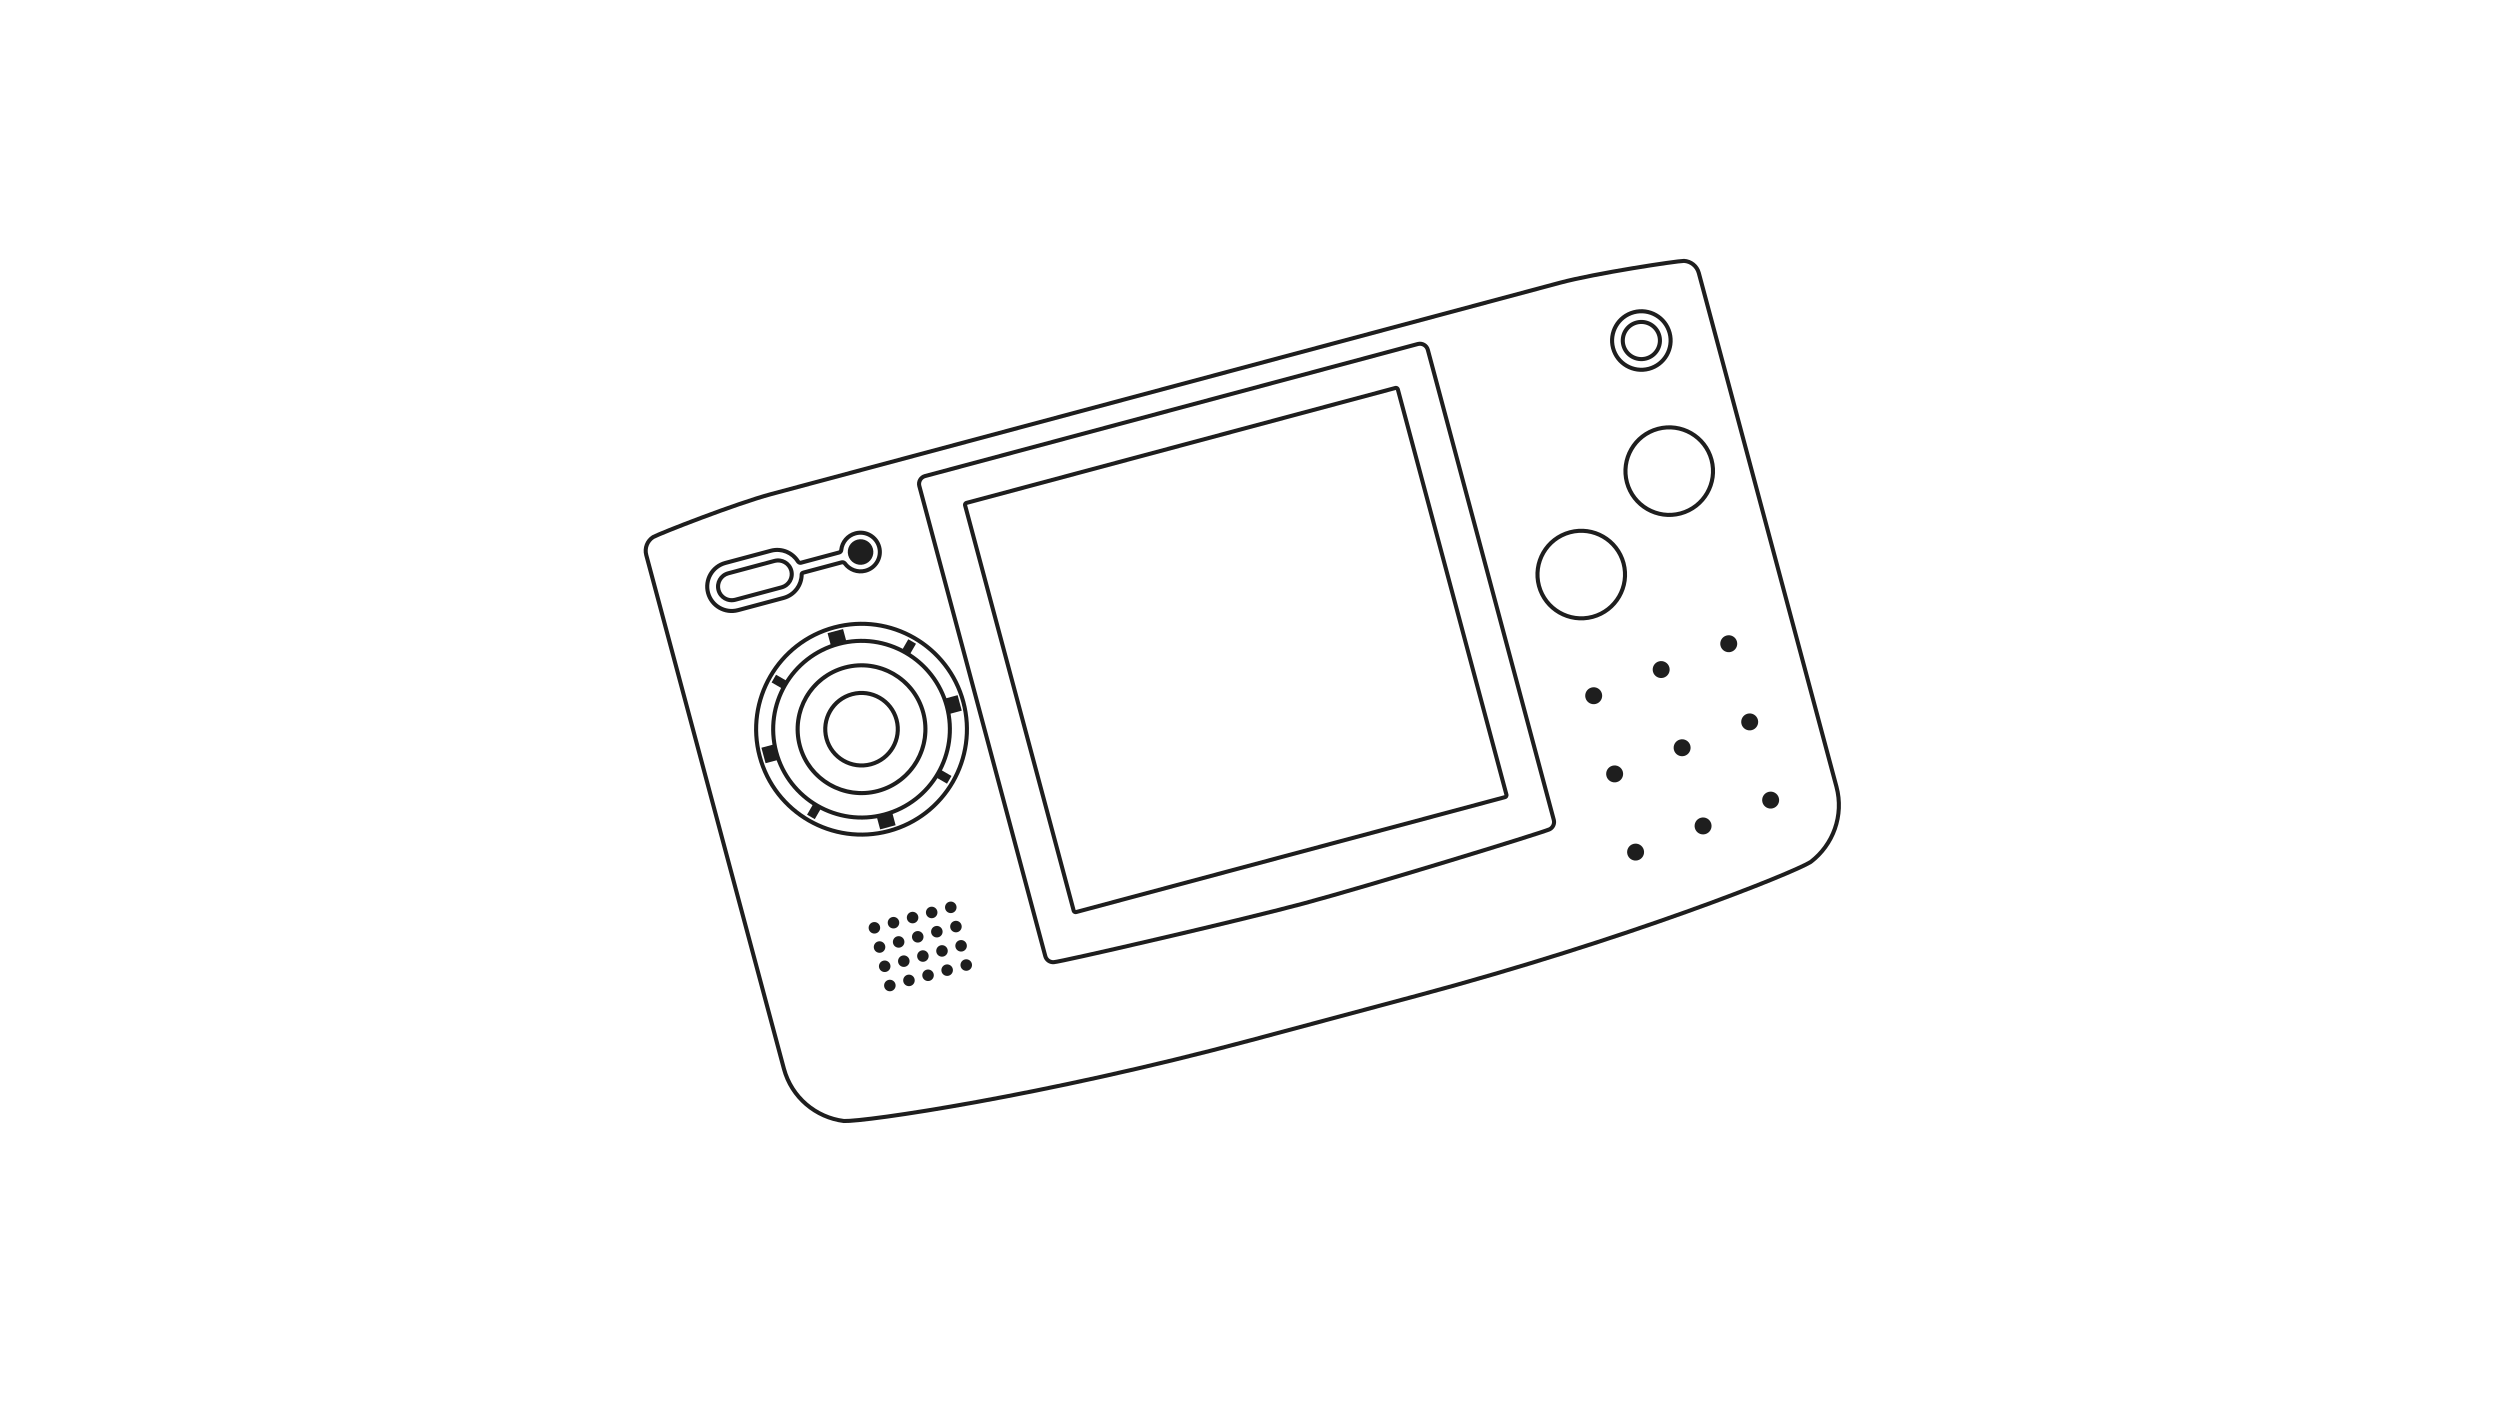
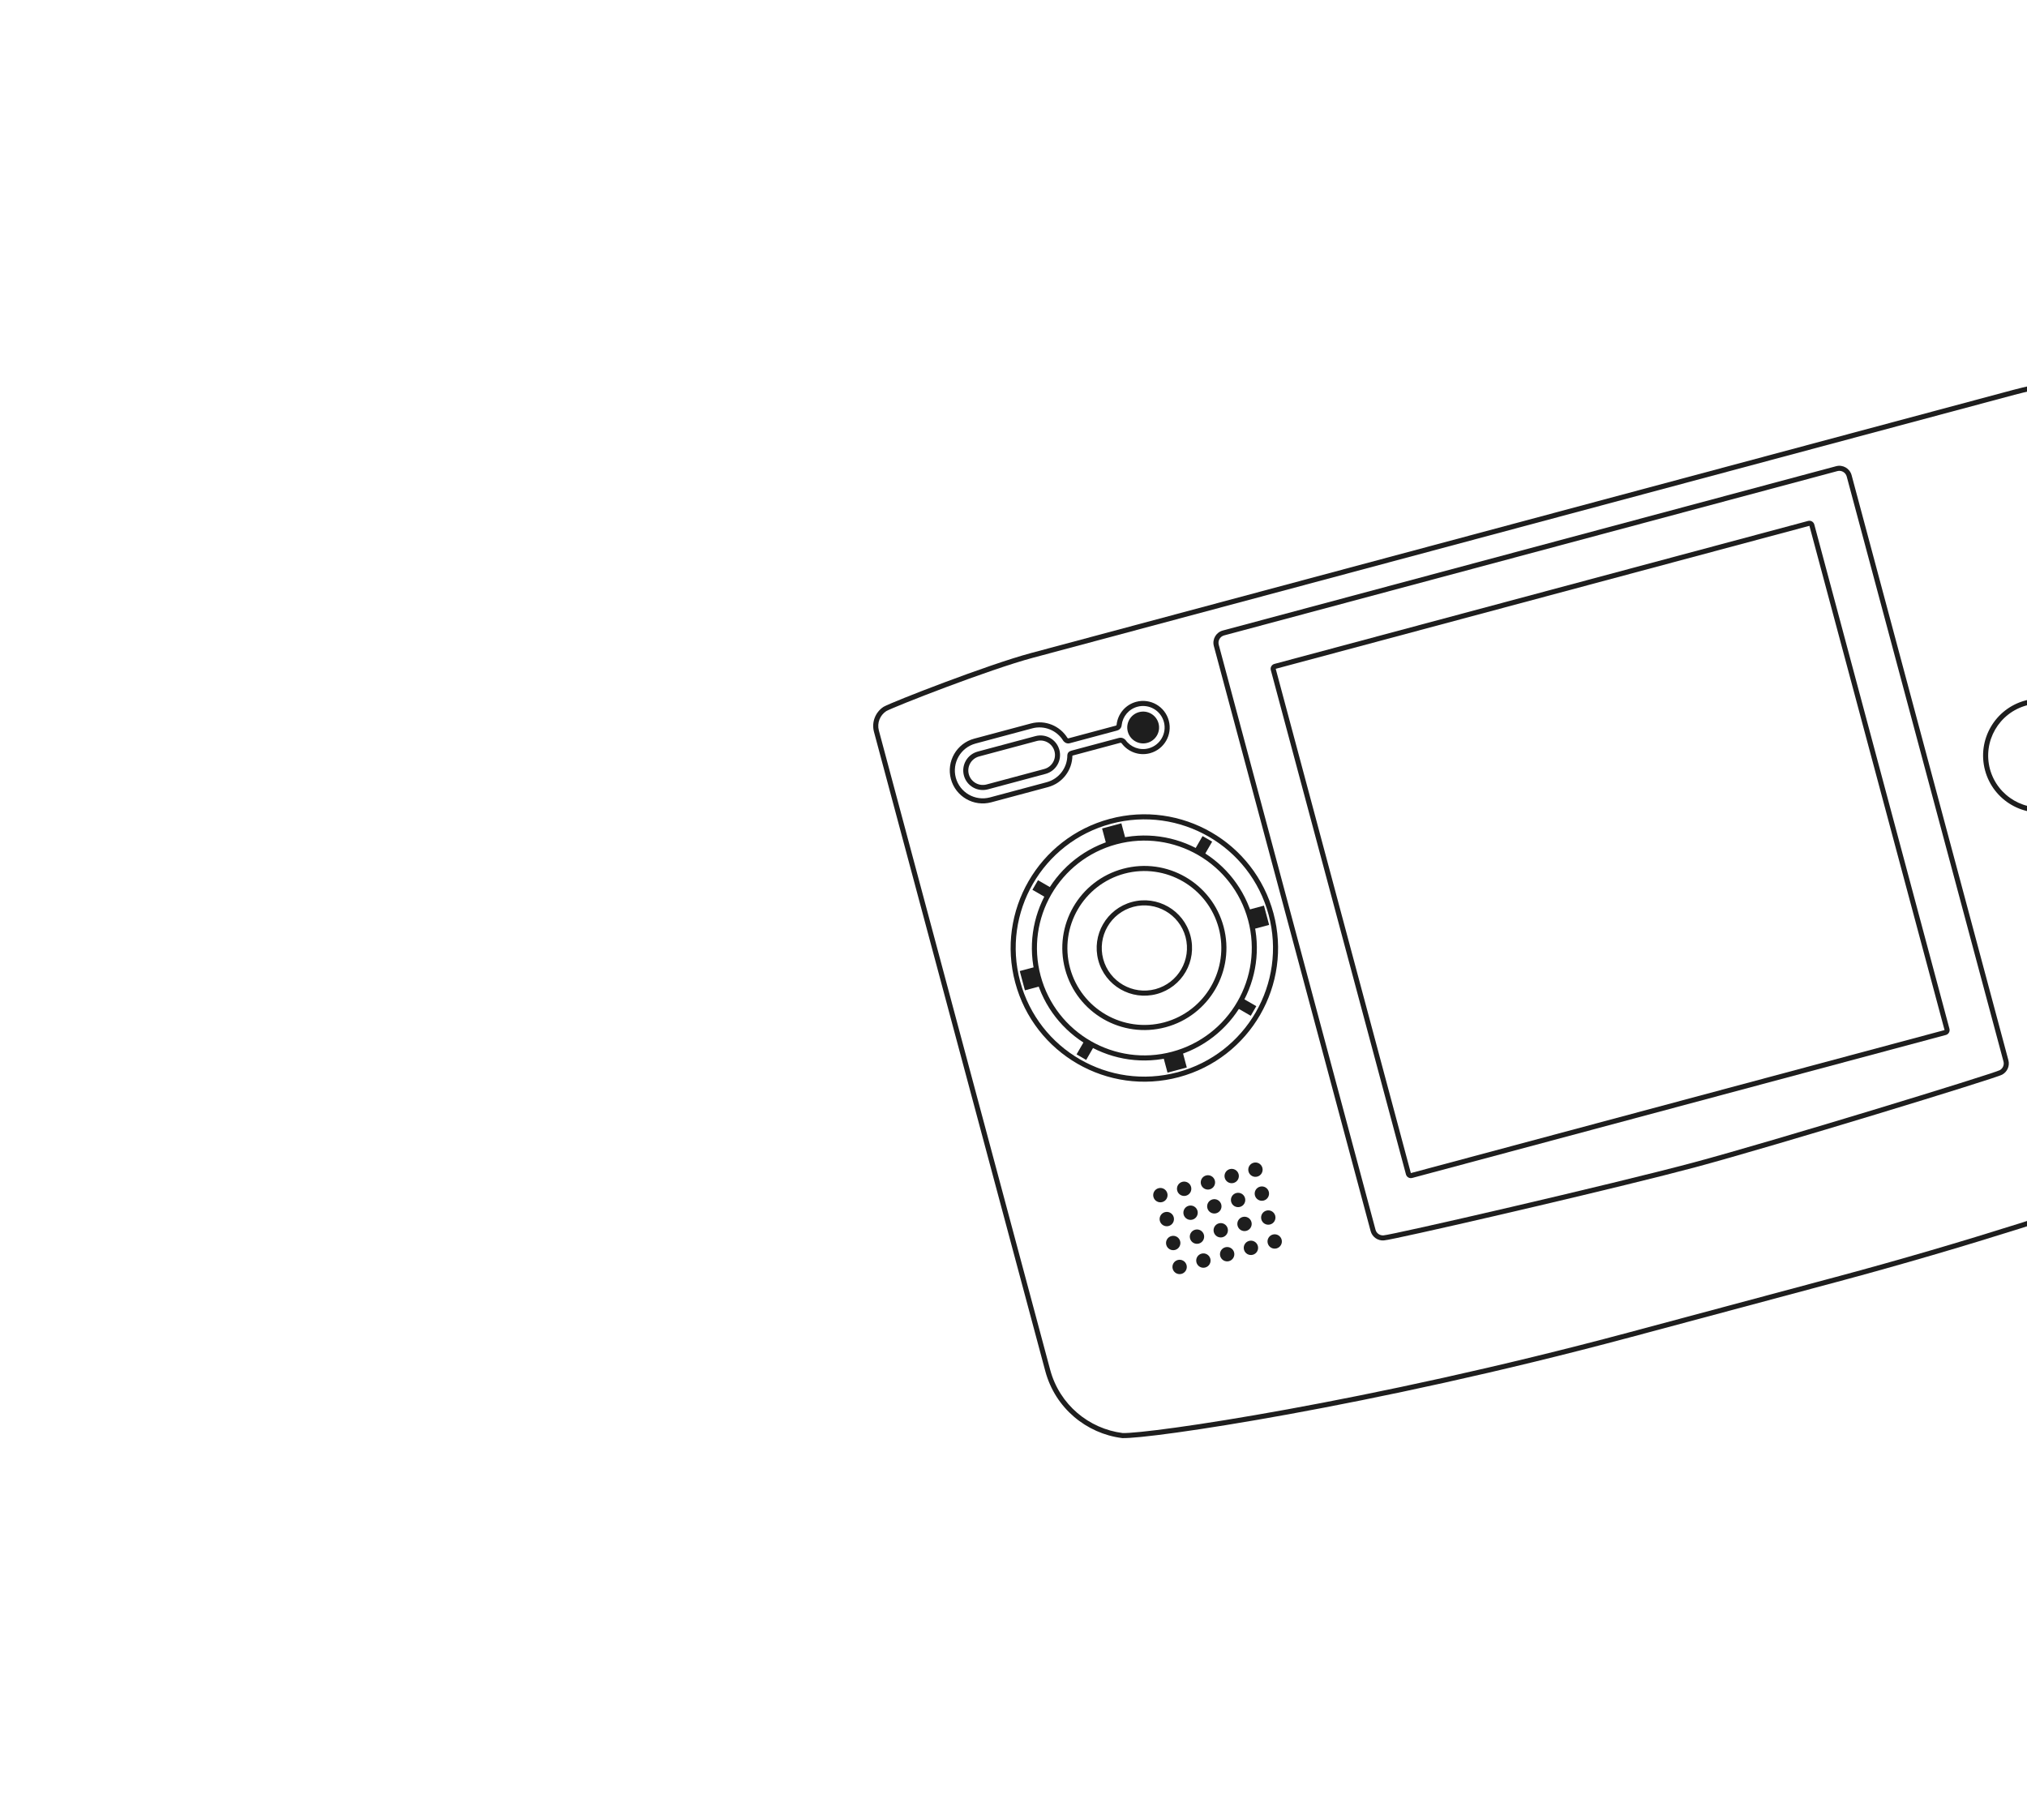
- <svg xmlns="http://www.w3.org/2000/svg" version="1.2" baseProfile="tiny" id="Layer_3" x="0px" y="0px" viewBox="0 0 1280 720" preserveAspectRatio="none">
-   <path d="M 595.729 527.869 C 540.304 527.869 489.885 525.179 452.015 522.083 L 452.015 522.083 C 414.101 518.977 388.922 515.518 383.457 513.841 L 383.457 513.841 L 383.411 513.828 L 383.374 513.81 C 369.663 508.222 360 494.758 360 479.036 L 360 479.036 L 360 206.727 C 360.002 202.56 362.715 199.025 366.474 197.803 L 366.474 197.803 L 366.509 197.79 L 366.541 197.784 C 368.68 197.249 379.941 195.872 393.217 194.577 L 393.217 194.577 C 406.458 193.294 421.526 192.131 430.901 192.129 L 430.901 192.129 L 849.097 192.129 C 858.472 192.131 873.54 193.294 886.783 194.577 L 886.783 194.577 C 900.057 195.87 911.319 197.249 913.524 197.803 L 913.524 197.803 C 917.285 199.025 919.998 202.561 920 206.727 L 920 206.727 L 920 479.039 C 919.998 494.76 910.338 508.222 896.625 513.813 L 896.625 513.813 L 896.574 513.835 L 896.541 513.844 C 891.076 515.521 865.896 518.981 827.983 522.086 L 827.983 522.086 C 790.114 525.182 739.696 527.872 684.271 527.872 L 684.271 527.872 L 684.271 526.83 L 684.271 525.786 C 739.628 525.786 789.996 523.099 827.814 520.007 L 827.814 520.007 C 865.481 516.94 890.849 513.419 895.879 511.865 L 895.879 511.865 C 908.806 506.575 917.915 493.872 917.913 479.039 L 917.913 479.039 L 917.913 206.727 C 917.915 203.486 915.801 200.738 912.943 199.806 L 912.943 199.806 C 911.238 199.359 899.747 197.926 886.579 196.652 L 886.579 196.652 C 873.378 195.372 858.318 194.215 849.097 194.215 L 849.097 194.215 L 430.901 194.215 C 421.681 194.215 406.62 195.37 393.419 196.652 L 393.419 196.652 C 380.321 197.919 368.881 199.344 367.082 199.799 L 367.082 199.799 C 364.179 200.762 362.083 203.5 362.085 206.727 L 362.085 206.727 L 362.085 479.039 C 362.083 493.872 371.193 506.573 384.119 511.864 L 384.119 511.864 C 389.151 513.416 414.522 516.935 452.184 520.005 L 452.184 520.005 C 490.002 523.097 540.371 525.784 595.729 525.784 L 595.729 525.784 L 684.27 525.784 L 684.27 526.828 L 684.27 527.87 L 595.729 527.87 L 595.729 527.869 Z" style="fill: rgb(30, 30, 30);" transform="matrix(0.965926, -0.258819, 0.258819, 0.965926, -71.36753, 177.911)" />
-   <path d="M 507.437 464.388 C 504.442 464.215 502.702 464.101 502.061 463.97 L 502.061 463.97 C 499.649 463.512 497.829 461.393 497.826 458.848 L 497.826 458.848 L 497.826 209.652 C 497.826 206.77 500.158 204.438 503.04 204.438 L 503.04 204.438 L 764.23 204.438 C 767.109 204.438 769.441 206.77 769.441 209.652 L 769.441 209.652 L 769.443 458.848 C 769.439 461.281 767.779 463.323 765.522 463.903 L 765.522 463.903 L 765.521 463.9 L 765.522 463.903 L 765.521 463.9 C 765.094 464.012 764.722 464.02 763.897 464.098 L 763.897 464.098 C 763.058 464.164 761.904 464.241 760.457 464.32 L 760.457 464.32 C 757.569 464.484 753.529 464.677 748.632 464.887 L 748.632 464.887 C 738.842 465.312 725.635 465.802 711.426 466.273 L 711.426 466.273 C 683.009 467.21 650.604 468.059 633.546 468.06 L 633.546 468.06 C 603.092 468.059 528.13 465.549 507.437 464.388 L 507.437 464.388 Z M 499.911 209.652 L 499.913 458.848 C 499.909 460.375 501.009 461.648 502.484 461.929 L 502.484 461.929 C 502.699 461.989 504.644 462.151 507.552 462.307 L 507.552 462.307 C 510.494 462.473 514.553 462.666 519.429 462.875 L 519.429 462.875 C 529.184 463.293 542.224 463.776 556.237 464.236 L 556.237 464.236 C 584.263 465.156 616.199 465.976 633.548 465.976 L 633.548 465.976 C 650.285 465.976 681.948 465.155 710.026 464.233 L 710.026 464.233 C 738.055 463.317 762.713 462.278 764.928 461.898 L 764.928 461.898 L 764.929 461.903 L 764.96 461.893 L 765.006 461.88 C 766.354 461.533 767.359 460.307 767.357 458.848 L 767.357 458.848 L 767.357 209.652 C 767.352 207.925 765.954 206.526 764.23 206.523 L 764.23 206.523 L 503.04 206.523 C 501.314 206.526 499.917 207.926 499.911 209.652 L 499.911 209.652 Z" style="fill: rgb(30, 30, 30);" transform="matrix(0.965926, -0.258819, 0.258819, 0.965926, -65.43709, 175.4541)" />
-   <path d="M 519.062 442.286 C 517.911 442.286 516.975 441.353 516.975 440.204 L 516.975 440.204 L 516.975 225.412 C 516.975 224.261 517.908 223.328 519.062 223.328 L 519.062 223.328 L 746.363 223.328 C 747.514 223.328 748.446 224.259 748.446 225.412 L 748.446 225.412 L 748.446 440.204 C 748.446 441.355 747.514 442.286 746.363 442.286 L 746.363 442.286 L 519.062 442.286 L 519.062 442.286 Z M 519.062 440.204 L 746.363 440.204 L 746.363 225.412 L 519.062 225.412 L 519.062 440.204 L 519.062 440.204 Z" style="fill: rgb(30, 30, 30);" transform="matrix(0.965926, -0.258819, 0.258819, 0.965926, -64.57766, 175.0974)" />
-   <g transform="matrix(1.007143, -0.269863, 0.269863, 1.007143, 292.3051, 264.1207)">
+ <svg xmlns="http://www.w3.org/2000/svg">
+   <path d="M 298.845 260.215 C 272.361 260.215 248.267 258.93 230.171 257.451 L 230.171 257.451 C 212.054 255.966 200.022 254.314 197.411 253.512 L 197.411 253.512 L 197.389 253.506 L 197.371 253.497 C 190.82 250.827 186.202 244.393 186.202 236.881 L 186.202 236.881 L 186.202 106.758 C 186.203 104.767 187.499 103.078 189.296 102.494 L 189.296 102.494 L 189.312 102.488 L 189.328 102.485 C 190.35 102.229 195.731 101.571 202.075 100.953 L 202.075 100.953 C 208.402 100.34 215.602 99.784 220.082 99.783 L 220.082 99.783 L 419.917 99.783 C 424.397 99.784 431.597 100.34 437.925 100.953 L 437.925 100.953 C 444.268 101.57 449.65 102.229 450.703 102.494 L 450.703 102.494 C 452.5 103.078 453.797 104.768 453.798 106.758 L 453.798 106.758 L 453.798 236.882 C 453.797 244.394 449.181 250.827 442.628 253.499 L 442.628 253.499 L 442.604 253.509 L 442.588 253.514 C 439.977 254.315 427.944 255.968 409.828 257.452 L 409.828 257.452 C 391.732 258.931 367.639 260.217 341.155 260.217 L 341.155 260.217 L 341.155 259.719 L 341.155 259.22 C 367.608 259.22 391.676 257.936 409.747 256.459 L 409.747 256.459 C 427.746 254.993 439.868 253.311 442.272 252.568 L 442.272 252.568 C 448.449 250.04 452.801 243.97 452.801 236.882 L 452.801 236.882 L 452.801 106.758 C 452.801 105.21 451.791 103.897 450.426 103.451 L 450.426 103.451 C 449.611 103.238 444.12 102.553 437.828 101.944 L 437.828 101.944 C 431.52 101.333 424.323 100.78 419.917 100.78 L 419.917 100.78 L 220.082 100.78 C 215.676 100.78 208.479 101.332 202.171 101.944 L 202.171 101.944 C 195.912 102.55 190.446 103.231 189.586 103.448 L 189.586 103.448 C 188.199 103.908 187.197 105.216 187.198 106.758 L 187.198 106.758 L 187.198 236.882 C 187.197 243.97 191.551 250.039 197.727 252.567 L 197.727 252.567 C 200.132 253.309 212.255 254.991 230.252 256.458 L 230.252 256.458 C 248.323 257.935 272.392 259.219 298.845 259.219 L 298.845 259.219 L 341.155 259.219 L 341.155 259.718 L 341.155 260.216 L 298.845 260.216 L 298.845 260.215 Z" style="fill: rgb(30, 30, 30);" transform="matrix(0.965926, -0.258819, 0.258819, 0.965926, -35.68368, 88.95542)" />
+   <path d="M 256.655 229.881 C 255.223 229.799 254.392 229.744 254.086 229.681 L 254.086 229.681 C 252.933 229.463 252.063 228.45 252.062 227.234 L 252.062 227.234 L 252.062 108.156 C 252.062 106.779 253.176 105.665 254.553 105.665 L 254.553 105.665 L 379.364 105.665 C 380.739 105.665 381.854 106.779 381.854 108.156 L 381.854 108.156 L 381.855 227.234 C 381.853 228.396 381.059 229.372 379.981 229.649 L 379.981 229.649 L 379.98 229.648 L 379.981 229.649 L 379.98 229.648 C 379.776 229.701 379.599 229.705 379.204 229.743 L 379.204 229.743 C 378.804 229.774 378.252 229.811 377.561 229.849 L 377.561 229.849 C 376.181 229.927 374.249 230.019 371.91 230.12 L 371.91 230.12 C 367.231 230.323 360.921 230.557 354.13 230.782 L 354.13 230.782 C 340.552 231.23 325.068 231.635 316.915 231.636 L 316.915 231.636 C 302.363 231.635 266.543 230.436 256.655 229.881 L 256.655 229.881 Z M 253.058 108.156 L 253.059 227.234 C 253.057 227.964 253.583 228.572 254.288 228.706 L 254.288 228.706 C 254.391 228.735 255.32 228.812 256.711 228.887 L 256.711 228.887 C 258.116 228.966 260.056 229.058 262.385 229.158 L 262.385 229.158 C 267.047 229.358 273.277 229.589 279.974 229.809 L 279.974 229.809 C 293.367 230.248 308.626 230.64 316.917 230.64 L 316.917 230.64 C 324.914 230.64 340.044 230.248 353.461 229.807 L 353.461 229.807 C 366.855 229.369 378.639 228.873 379.697 228.691 L 379.697 228.691 L 379.698 228.694 L 379.712 228.689 L 379.734 228.683 C 380.378 228.517 380.859 227.931 380.858 227.234 L 380.858 227.234 L 380.858 108.156 C 380.855 107.331 380.187 106.662 379.364 106.661 L 379.364 106.661 L 254.553 106.661 C 253.729 106.662 253.061 107.331 253.058 108.156 L 253.058 108.156 Z" style="fill: rgb(30, 30, 30);" transform="matrix(0.965926, -0.258819, 0.258819, 0.965926, -32.84985, 87.78149)" />
+   <path d="M 262.211 219.32 C 261.661 219.32 261.213 218.874 261.213 218.325 L 261.213 218.325 L 261.213 115.687 C 261.213 115.137 261.659 114.691 262.211 114.691 L 262.211 114.691 L 370.826 114.691 C 371.376 114.691 371.821 115.136 371.821 115.687 L 371.821 115.687 L 371.821 218.325 C 371.821 218.875 371.376 219.32 370.826 219.32 L 370.826 219.32 L 262.211 219.32 L 262.211 219.32 Z M 262.211 218.325 L 370.826 218.325 L 370.826 115.687 L 262.211 115.687 L 262.211 218.325 L 262.211 218.325 Z" style="fill: rgb(30, 30, 30);" transform="matrix(0.965926, -0.258819, 0.258819, 0.965926, -32.43914, 87.61118)" />
+   <g transform="matrix(0.481261, -0.128953, 0.128953, 0.481261, 153.8546, 134.1838)">
    <path d="M67.262,66.962c-7.181,0-13.001-5.82-13.001-12.999l0,0c0-7.181,5.82-13,13.001-13l0,0h23.165   c5.87,0.002,10.83,3.887,12.446,9.23l0,0c0.001,0.003,0.003,0.006,0.005,0.01l0,0c0.024,0.041,0.063,0.101,0.107,0.148l0,0   c0.1,0.109,0.138,0.114,0.15,0.112l0,0h19.376c0.396-0.021,0.357-0.14,0.438-0.236l0,0l0.001,0.001l0.013-0.054l0.024-0.061   c1.536-3.896,5.333-6.649,9.772-6.652l0,0c5.799,0.002,10.499,4.702,10.499,10.501l0,0c0,5.797-4.699,10.499-10.499,10.499l0,0   c-4.459-0.002-8.269-2.778-9.792-6.702l0,0c-0.026-0.038-0.072-0.092-0.125-0.142l0,0c-0.118-0.106-0.215-0.156-0.333-0.156l0,0   h-19.373c-0.083,0-0.143,0.003-0.187,0.008l0,0c-1.531,5.479-6.558,9.49-12.522,9.493l0,0H67.262L67.262,66.962z M56.262,53.963   c0.01,6.075,4.925,10.988,11,10.998l0,0h23.165c5.095,0.002,9.381-3.464,10.631-8.161l0,0l0.021-0.071l0.028-0.067   c0.077-0.181,0.251-0.572,0.657-0.848l0,0c0.402-0.272,0.863-0.351,1.372-0.351l0,0h19.376c1.599,0.065,2.173,1.301,2.234,1.37l0,0   l-0.876,0.479l0.876-0.479l0.034,0.063l0.024,0.063c1.211,3.214,4.316,5.505,7.957,5.503l0,0c4.695-0.008,8.492-3.805,8.5-8.498   l0,0c-0.008-4.695-3.805-8.492-8.5-8.5l0,0c-3.581-0.002-6.646,2.216-7.897,5.352l0,0c-0.049,0.158-0.166,0.464-0.443,0.801l0,0   c-0.343,0.428-1.037,0.86-1.908,0.846l0,0h-19.376c-0.8-0.002-1.36-0.448-1.654-0.79l0,0c-0.307-0.353-0.435-0.659-0.463-0.718l0,0   l-0.022-0.053l-0.016-0.057c-1.345-4.554-5.56-7.883-10.554-7.881l0,0H67.262C61.187,42.974,56.272,47.889,56.262,53.963   L56.262,53.963z" style="fill: rgb(30, 30, 30);" />
  </g>
-   <path d="M 374.221 305.178 L 374.221 304.138 L 374.221 303.093 L 398.79 303.093 C 402.083 303.089 404.746 300.425 404.753 297.13 L 404.753 297.13 C 404.747 293.839 402.083 291.175 398.79 291.169 L 398.79 291.169 L 374.221 291.169 C 370.929 291.175 368.266 293.839 368.258 297.13 L 368.258 297.13 C 368.265 300.425 370.929 303.089 374.221 303.093 L 374.221 303.093 L 374.221 304.138 L 374.221 305.178 C 369.777 305.178 366.174 301.576 366.174 297.13 L 366.174 297.13 C 366.174 292.687 369.778 289.083 374.221 289.083 L 374.221 289.083 L 398.79 289.083 C 403.235 289.083 406.837 292.687 406.837 297.13 L 406.837 297.13 C 406.837 301.578 403.234 305.178 398.79 305.178 L 398.79 305.178 L 374.221 305.178 L 374.221 305.178 Z" style="fill: rgb(30, 30, 30);" transform="matrix(0.965926, -0.258819, 0.258819, 0.965926, -63.73323, 110.1596)" />
-   <circle cx="138.459" cy="56.266" r="6.549" style="fill: rgb(30, 30, 30);" transform="matrix(0.965928, -0.25882, 0.258819, 0.965926, 292.3048, 264.1208)" />
-   <path d="M 386.101 373.355 C 386.101 342.978 410.726 318.355 441.102 318.353 L 441.102 318.353 C 471.477 318.356 496.102 342.978 496.103 373.355 L 496.103 373.355 C 496.101 403.731 471.476 428.355 441.102 428.356 L 441.102 428.356 C 410.726 428.355 386.101 403.731 386.101 373.355 L 386.101 373.355 Z M 403.686 335.939 C 394.107 345.519 388.186 358.739 388.186 373.356 L 388.186 373.356 C 388.186 387.972 394.107 401.196 403.686 410.773 L 403.686 410.773 C 413.265 420.351 426.486 426.27 441.102 426.27 L 441.102 426.27 C 455.716 426.27 468.94 420.347 478.518 410.773 L 478.518 410.773 C 488.095 401.192 494.015 387.972 494.018 373.356 L 494.018 373.356 C 494.015 358.739 488.095 345.517 478.518 335.939 L 478.518 335.939 C 468.938 326.361 455.716 320.441 441.102 320.441 L 441.102 320.441 C 426.486 320.439 413.265 326.361 403.686 335.939 L 403.686 335.939 Z" style="fill: rgb(30, 30, 30);" transform="matrix(0.965926, -0.258819, 0.258819, 0.965926, -81.60108, 126.8874)" />
-   <polyline points="424.412 329.521 424.412 323.004 432.623 323.004 432.623 329.521" style="fill: rgb(30, 30, 30);" transform="matrix(0.965926, -0.258819, 0.258819, 0.965926, -69.84163, 122.0257)" />
-   <polyline points="397.309 390.067 390.792 390.067 390.792 381.856 397.309 381.856" style="fill: rgb(30, 30, 30);" transform="matrix(0.965926, -0.258819, 0.258819, 0.965926, -86.46726, 115.1391)" />
-   <polyline points="457.855 417.173 457.855 423.69 449.644 423.69 449.644 417.173" style="fill: rgb(30, 30, 30);" transform="matrix(0.965926, -0.258819, 0.258819, 0.965926, -93.35456, 131.7649)" />
-   <polyline points="484.96 356.624 491.477 356.624 491.477 364.835 484.96 364.835" style="fill: rgb(30, 30, 30);" transform="matrix(0.965926, -0.258819, 0.258819, 0.965926, -76.72808, 138.652)" />
-   <polyline points="399.708 352.985 395.099 348.378 398.325 345.15 402.933 349.759" style="fill: rgb(30, 30, 30);" transform="matrix(0.965926, -0.258819, 0.258819, 0.965926, -76.7492, 115.1672)" />
-   <polyline points="420.732 414.75 416.124 419.359 412.898 416.133 417.506 411.523" style="fill: rgb(30, 30, 30);" transform="matrix(0.965926, -0.258819, 0.258819, 0.965926, -93.32144, 122.0355)" />
-   <polyline points="482.497 393.725 487.106 398.333 483.88 401.558 479.272 396.951" style="fill: rgb(30, 30, 30);" transform="matrix(0.965926, -0.258819, 0.258819, 0.965926, -86.4529, 138.6078)" />
-   <polyline points="461.473 331.96 466.081 327.352 469.307 330.578 464.699 335.184" style="fill: rgb(30, 30, 30);" transform="matrix(0.965926, -0.258819, 0.258819, 0.965926, -69.88062, 131.7393)" />
-   <path d="M 394.832 373.355 C 394.835 347.8 415.548 327.088 441.102 327.085 L 441.102 327.085 C 466.654 327.088 487.37 347.8 487.371 373.355 L 487.371 373.355 C 487.368 398.907 466.654 419.623 441.102 419.624 L 441.102 419.624 C 415.548 419.623 394.836 398.908 394.832 373.355 L 394.832 373.355 Z M 409.859 342.114 C 401.864 350.114 396.919 361.153 396.919 373.356 L 396.919 373.356 C 396.919 385.562 401.863 396.601 409.859 404.598 L 409.859 404.598 C 417.86 412.595 428.899 417.537 441.103 417.537 L 441.103 417.537 C 453.308 417.537 464.346 412.595 472.344 404.598 L 472.344 404.598 C 480.342 396.599 485.284 385.561 485.286 373.356 L 485.286 373.356 C 485.284 361.153 480.342 350.114 472.344 342.114 L 472.344 342.114 C 464.345 334.119 453.306 329.172 441.103 329.172 L 441.103 329.172 C 428.899 329.171 417.859 334.116 409.859 342.114 L 409.859 342.114 Z" style="fill: rgb(30, 30, 30);" transform="matrix(0.965926, -0.258819, 0.258819, 0.965926, -81.60115, 126.8874)" />
-   <path d="M 407.347 373.352 C 407.347 354.709 422.458 339.597 441.103 339.597 L 441.103 339.597 C 459.746 339.597 474.86 354.709 474.86 373.352 L 474.86 373.352 C 474.86 391.997 459.746 407.11 441.103 407.11 L 441.103 407.11 C 422.458 407.11 407.347 391.998 407.347 373.352 L 407.347 373.352 Z M 409.431 373.352 C 409.463 390.844 423.61 404.993 441.102 405.024 L 441.102 405.024 C 458.594 404.995 472.741 390.844 472.773 373.352 L 472.773 373.352 C 472.741 355.863 458.594 341.714 441.102 341.682 L 441.102 341.682 C 423.611 341.714 409.463 355.863 409.431 373.352 L 409.431 373.352 Z" style="fill: rgb(30, 30, 30);" transform="matrix(0.965926, -0.258819, 0.258819, 0.965926, -81.60082, 126.8878)" />
-   <path d="M 421.486 373.355 C 421.486 362.522 430.268 353.741 441.101 353.741 L 441.101 353.741 C 451.934 353.741 460.717 362.522 460.717 373.355 L 460.717 373.355 C 460.717 384.189 451.935 392.968 441.101 392.97 L 441.101 392.97 C 430.269 392.968 421.486 384.191 421.486 373.355 L 421.486 373.355 Z M 423.573 373.355 C 423.589 383.035 431.422 390.866 441.102 390.885 L 441.102 390.885 C 450.784 390.866 458.615 383.035 458.633 373.355 L 458.633 373.355 C 458.615 363.673 450.784 355.843 441.102 355.823 L 441.102 355.823 C 431.422 355.843 423.589 363.673 423.573 373.355 L 423.573 373.355 Z" style="fill: rgb(30, 30, 30);" transform="matrix(0.965926, -0.258819, 0.258819, 0.965926, -81.60137, 126.8873)" />
-   <g transform="matrix(1.007143, -0.269863, 0.269863, 1.007143, 292.3051, 264.1207)">
+   <path d="M 192.999 153.803 L 192.999 153.306 L 192.999 152.807 L 204.738 152.807 C 206.311 152.805 207.585 151.532 207.587 149.957 L 207.587 149.957 C 207.585 148.385 206.311 147.112 204.738 147.109 L 204.738 147.109 L 192.999 147.109 C 191.426 147.112 190.152 148.385 190.148 149.957 L 190.148 149.957 C 190.152 151.532 191.426 152.805 192.999 152.807 L 192.999 152.807 L 192.999 153.306 L 192.999 153.803 C 190.875 153.803 189.152 152.082 189.152 149.957 L 189.152 149.957 C 189.152 147.834 190.875 146.112 192.999 146.112 L 192.999 146.112 L 204.738 146.112 C 206.862 146.112 208.583 147.834 208.583 149.957 L 208.583 149.957 C 208.583 152.083 206.862 153.803 204.738 153.803 L 204.738 153.803 L 192.999 153.803 L 192.999 153.803 Z" style="fill: rgb(30, 30, 30);" transform="matrix(0.965926, -0.258819, 0.258819, 0.965926, -32.0356, 56.58036)" />
+   <circle cx="138.459" cy="56.266" r="6.549" style="fill: rgb(30, 30, 30);" transform="matrix(0.461566, -0.123677, 0.123676, 0.461565, 153.8545, 134.1838)" />
+   <path d="M 198.674 186.381 C 198.674 171.866 210.441 160.1 224.957 160.099 L 224.957 160.099 C 239.471 160.1 251.238 171.866 251.239 186.381 L 251.239 186.381 C 251.238 200.896 239.471 212.663 224.957 212.663 L 224.957 212.663 C 210.441 212.663 198.674 200.896 198.674 186.381 L 198.674 186.381 Z M 207.077 168.502 C 202.5 173.08 199.671 179.397 199.671 186.382 L 199.671 186.382 C 199.671 193.366 202.5 199.685 207.077 204.261 L 207.077 204.261 C 211.655 208.838 217.972 211.667 224.957 211.667 L 224.957 211.667 C 231.94 211.667 238.259 208.836 242.836 204.261 L 242.836 204.261 C 247.412 199.683 250.242 193.366 250.242 186.382 L 250.242 186.382 C 250.242 179.397 247.412 173.079 242.836 168.502 L 242.836 168.502 C 238.258 163.925 231.94 161.096 224.957 161.096 L 224.957 161.096 C 217.972 161.095 211.655 163.925 207.077 168.502 L 207.077 168.502 Z" style="fill: rgb(30, 30, 30);" transform="matrix(0.965926, -0.258819, 0.258819, 0.965926, -40.57373, 64.57378)" />
+   <polyline points="216.981 165.435 216.981 162.321 220.905 162.321 220.905 165.435" style="fill: rgb(30, 30, 30);" transform="matrix(0.965926, -0.258819, 0.258819, 0.965926, -34.95443, 62.25059)" />
+   <polyline points="204.031 194.367 200.917 194.367 200.917 190.443 204.031 190.443" style="fill: rgb(30, 30, 30);" transform="matrix(0.965926, -0.258819, 0.258819, 0.965926, -42.89891, 58.96011)" />
+   <polyline points="232.963 207.32 232.963 210.434 229.039 210.434 229.039 207.32" style="fill: rgb(30, 30, 30);" transform="matrix(0.965926, -0.258819, 0.258819, 0.965926, -46.19017, 66.90475)" />
+   <polyline points="245.915 178.386 249.029 178.386 249.029 182.31 245.915 182.31" style="fill: rgb(30, 30, 30);" transform="matrix(0.965926, -0.258819, 0.258819, 0.965926, -38.24508, 70.19564)" />
+   <polyline points="205.178 176.647 202.975 174.446 204.517 172.904 206.719 175.106" style="fill: rgb(30, 30, 30);" transform="matrix(0.965926, -0.258819, 0.258819, 0.965926, -38.25521, 58.97358)" />
+   <polyline points="215.223 206.162 213.021 208.364 211.479 206.823 213.681 204.62" style="fill: rgb(30, 30, 30);" transform="matrix(0.965926, -0.258819, 0.258819, 0.965926, -46.17429, 62.25533)" />
+   <polyline points="244.737 196.115 246.94 198.317 245.398 199.858 243.197 197.657" style="fill: rgb(30, 30, 30);" transform="matrix(0.965926, -0.258819, 0.258819, 0.965926, -42.89216, 70.1746)" />
+   <polyline points="234.691 166.601 236.893 164.399 238.435 165.94 236.233 168.141" style="fill: rgb(30, 30, 30);" transform="matrix(0.965926, -0.258819, 0.258819, 0.965926, -34.97315, 66.89251)" />
+   <path d="M 202.848 186.381 C 202.849 174.17 212.747 164.273 224.958 164.271 L 224.958 164.271 C 237.167 164.273 247.067 174.17 247.067 186.381 L 247.067 186.381 C 247.066 198.591 237.167 208.49 224.957 208.491 L 224.957 208.491 C 212.747 208.49 202.849 198.592 202.848 186.381 L 202.848 186.381 Z M 210.028 171.453 C 206.208 175.276 203.845 180.551 203.845 186.382 L 203.845 186.382 C 203.845 192.214 206.207 197.489 210.028 201.311 L 210.028 201.311 C 213.851 205.132 219.126 207.494 224.958 207.494 L 224.958 207.494 C 230.79 207.494 236.065 205.132 239.886 201.311 L 239.886 201.311 C 243.708 197.488 246.07 192.214 246.071 186.382 L 246.071 186.382 C 246.07 180.551 243.708 175.276 239.886 171.453 L 239.886 171.453 C 236.064 167.632 230.789 165.269 224.958 165.269 L 224.958 165.269 C 219.126 165.268 213.851 167.631 210.028 171.453 L 210.028 171.453 Z" style="fill: rgb(30, 30, 30);" transform="matrix(0.965926, -0.25882, 0.25882, 0.965926, -40.5738, 64.57427)" />
+   <path d="M 208.828 186.38 C 208.828 177.471 216.049 170.25 224.958 170.25 L 224.958 170.25 C 233.867 170.25 241.089 177.471 241.089 186.38 L 241.089 186.38 C 241.089 195.289 233.867 202.511 224.958 202.511 L 224.958 202.511 C 216.049 202.511 208.828 195.29 208.828 186.38 L 208.828 186.38 Z M 209.824 186.38 C 209.839 194.738 216.599 201.499 224.958 201.514 L 224.958 201.514 C 233.316 201.5 240.076 194.738 240.091 186.38 L 240.091 186.38 C 240.076 178.023 233.316 171.262 224.958 171.246 L 224.958 171.246 C 216.599 171.262 209.839 178.023 209.824 186.38 L 209.824 186.38 Z" style="fill: rgb(30, 30, 30);" transform="matrix(0.965926, -0.25882, 0.25882, 0.965926, -40.57366, 64.57455)" />
+   <path d="M 215.583 186.381 C 215.583 181.205 219.78 177.009 224.957 177.009 L 224.957 177.009 C 230.134 177.009 234.331 181.205 234.331 186.381 L 234.331 186.381 C 234.331 191.558 230.134 195.753 224.957 195.754 L 224.957 195.754 C 219.78 195.753 215.583 191.559 215.583 186.381 L 215.583 186.381 Z M 216.581 186.381 C 216.589 191.007 220.332 194.749 224.957 194.758 L 224.957 194.758 C 229.583 194.749 233.326 191.007 233.335 186.381 L 233.335 186.381 C 233.326 181.755 229.583 178.013 224.957 178.004 L 224.957 178.004 C 220.332 178.013 216.589 181.755 216.581 186.381 L 216.581 186.381 Z" style="fill: rgb(30, 30, 30);" transform="matrix(0.965926, -0.258819, 0.258819, 0.965926, -40.57385, 64.57394)" />
+   <g transform="matrix(0.481261, -0.128953, 0.128953, 0.481261, 153.8546, 134.1838)">
    <circle cx="91.595" cy="233.963" r="2.833" style="fill: rgb(30, 30, 30);" />
    <circle cx="101.303" cy="233.963" r="2.833" style="fill: rgb(30, 30, 30);" />
    <circle cx="111.011" cy="233.963" r="2.833" style="fill: rgb(30, 30, 30);" />
    <circle cx="120.72" cy="233.963" r="2.833" style="fill: rgb(30, 30, 30);" />
    <circle cx="130.428" cy="233.963" r="2.833" style="fill: rgb(30, 30, 30);" />
  </g>
-   <g transform="matrix(1.007143, -0.269863, 0.269863, 1.007143, 292.3051, 264.1207)">
+   <g transform="matrix(0.481261, -0.128953, 0.128953, 0.481261, 153.8546, 134.1838)">
    <circle cx="91.595" cy="243.742" r="2.833" style="fill: rgb(30, 30, 30);" />
    <circle cx="101.303" cy="243.742" r="2.833" style="fill: rgb(30, 30, 30);" />
    <circle cx="111.011" cy="243.742" r="2.833" style="fill: rgb(30, 30, 30);" />
    <circle cx="120.72" cy="243.742" r="2.833" style="fill: rgb(30, 30, 30);" />
    <circle cx="130.428" cy="243.742" r="2.833" style="fill: rgb(30, 30, 30);" />
  </g>
-   <g transform="matrix(1.007143, -0.269863, 0.269863, 1.007143, 292.3051, 264.1207)">
+   <g transform="matrix(0.481261, -0.128953, 0.128953, 0.481261, 153.8546, 134.1838)">
    <circle cx="91.595" cy="253.52" r="2.833" style="fill: rgb(30, 30, 30);" />
    <circle cx="101.303" cy="253.52" r="2.833" style="fill: rgb(30, 30, 30);" />
    <circle cx="111.011" cy="253.52" r="2.833" style="fill: rgb(30, 30, 30);" />
    <circle cx="120.72" cy="253.52" r="2.833" style="fill: rgb(30, 30, 30);" />
    <circle cx="130.428" cy="253.52" r="2.833" style="fill: rgb(30, 30, 30);" />
  </g>
-   <g transform="matrix(1.007143, -0.269863, 0.269863, 1.007143, 292.3051, 264.1207)">
+   <g transform="matrix(0.481261, -0.128953, 0.128953, 0.481261, 153.8546, 134.1838)">
    <circle cx="91.595" cy="263.297" r="2.833" style="fill: rgb(30, 30, 30);" />
    <circle cx="101.303" cy="263.297" r="2.833" style="fill: rgb(30, 30, 30);" />
    <circle cx="111.011" cy="263.297" r="2.833" style="fill: rgb(30, 30, 30);" />
    <circle cx="120.72" cy="263.297" r="2.833" style="fill: rgb(30, 30, 30);" />
    <circle cx="130.428" cy="263.297" r="2.833" style="fill: rgb(30, 30, 30);" />
  </g>
-   <g transform="matrix(1.007143, -0.269863, 0.269863, 1.007143, 292.3051, 264.1207)">
+   <g transform="matrix(0.481261, -0.128953, 0.128953, 0.481261, 153.8546, 134.1838)">
    <circle cx="462.262" cy="215.297" r="4.167" style="fill: rgb(30, 30, 30);" />
    <circle cx="462.262" cy="255.047" r="4.167" style="fill: rgb(30, 30, 30);" />
    <circle cx="462.262" cy="294.797" r="4.167" style="fill: rgb(30, 30, 30);" />
  </g>
-   <g transform="matrix(1.007143, -0.269863, 0.269863, 1.007143, 292.3051, 264.1207)">
+   <g transform="matrix(0.481261, -0.128953, 0.128953, 0.481261, 153.8546, 134.1838)">
    <circle cx="497.595" cy="211.465" r="4.167" style="fill: rgb(30, 30, 30);" />
    <circle cx="497.595" cy="251.215" r="4.167" style="fill: rgb(30, 30, 30);" />
    <circle cx="497.595" cy="290.965" r="4.167" style="fill: rgb(30, 30, 30);" />
  </g>
-   <g transform="matrix(1.007143, -0.269863, 0.269863, 1.007143, 292.3051, 264.1207)">
+   <g transform="matrix(0.481261, -0.128953, 0.128953, 0.481261, 153.8546, 134.1838)">
    <circle cx="532.928" cy="207.797" r="4.167" style="fill: rgb(30, 30, 30);" />
    <circle cx="532.928" cy="247.547" r="4.167" style="fill: rgb(30, 30, 30);" />
    <circle cx="532.928" cy="287.297" r="4.167" style="fill: rgb(30, 30, 30);" />
  </g>
-   <path d="M 786.142 294.179 C 786.144 281.223 796.645 270.72 809.604 270.72 L 809.604 270.72 C 822.56 270.72 833.062 281.223 833.064 294.179 L 833.064 294.179 C 833.062 307.134 822.56 317.64 809.604 317.64 L 809.604 317.64 C 796.645 317.64 786.144 307.137 786.142 294.179 L 786.142 294.179 Z M 788.229 294.179 C 788.251 305.986 797.8 315.533 809.604 315.554 L 809.604 315.554 C 821.408 315.533 830.957 305.986 830.976 294.179 L 830.976 294.179 C 830.957 282.377 821.408 272.827 809.604 272.804 L 809.604 272.804 C 797.798 272.827 788.249 282.378 788.229 294.179 L 788.229 294.179 Z" style="fill: rgb(30, 30, 30);" transform="matrix(0.965926, -0.258819, 0.258819, 0.965926, -48.55285, 219.5649)" />
-   <path d="M 831.188 241.225 C 831.19 228.269 841.692 217.765 854.649 217.765 L 854.649 217.765 C 867.607 217.765 878.108 228.268 878.11 241.225 L 878.11 241.225 C 878.108 254.182 867.607 264.684 854.649 264.687 L 854.649 264.687 C 841.692 264.684 831.19 254.184 831.188 241.225 L 831.188 241.225 Z M 833.273 241.225 C 833.295 253.031 842.845 262.578 854.649 262.6 L 854.649 262.6 C 866.454 262.578 876.002 253.031 876.025 241.225 L 876.025 241.225 C 876.003 229.421 866.454 219.872 854.649 219.852 L 854.649 219.852 C 842.843 219.872 833.295 229.423 833.273 241.225 L 833.273 241.225 Z" style="fill: rgb(30, 30, 30);" transform="matrix(0.965926, -0.258819, 0.258819, 0.965926, -33.31243, 229.4189)" />
-   <path d="M 824.341 174.348 C 824.341 165.492 831.521 158.318 840.373 158.315 L 840.373 158.315 C 849.226 158.318 856.403 165.492 856.403 174.348 L 856.403 174.348 C 856.403 183.202 849.226 190.378 840.373 190.38 L 840.373 190.38 C 831.519 190.378 824.341 183.203 824.341 174.348 L 824.341 174.348 Z M 826.427 174.348 C 826.44 182.048 832.67 188.279 840.373 188.293 L 840.373 188.293 C 848.076 188.279 854.304 182.05 854.318 174.348 L 854.318 174.348 C 854.304 166.646 848.076 160.416 840.373 160.403 L 840.373 160.403 C 832.67 160.417 826.439 166.647 826.427 174.348 L 826.427 174.348 Z" style="fill: rgb(30, 30, 30);" transform="matrix(0.965926, -0.258819, 0.258819, 0.965926, -16.48949, 223.4447)" />
-   <path d="M 829.815 174.349 C 829.815 168.516 834.544 163.792 840.372 163.792 L 840.372 163.792 C 846.202 163.792 850.929 168.516 850.929 174.349 L 850.929 174.349 C 850.929 180.177 846.202 184.904 840.372 184.904 L 840.372 184.904 C 834.544 184.904 829.815 180.177 829.815 174.349 L 829.815 174.349 Z M 831.9 174.349 C 831.91 179.026 835.694 182.811 840.372 182.82 L 840.372 182.82 C 845.05 182.811 848.835 179.026 848.844 174.349 L 848.844 174.349 C 848.835 169.669 845.05 165.884 840.372 165.876 L 840.372 165.876 C 835.693 165.884 831.91 169.669 831.9 174.349 L 831.9 174.349 Z" style="fill: rgb(30, 30, 30);" transform="matrix(0.965926, -0.258819, 0.258819, 0.965926, -16.48959, 223.4453)" />
+   <path d="M 389.834 148.547 C 389.835 142.356 394.853 137.337 401.045 137.337 L 401.045 137.337 C 407.236 137.337 412.254 142.356 412.256 148.547 L 412.256 148.547 C 412.254 154.738 407.236 159.758 401.045 159.758 L 401.045 159.758 C 394.853 159.758 389.835 154.739 389.834 148.547 L 389.834 148.547 Z M 390.83 148.547 C 390.842 154.189 395.405 158.751 401.045 158.761 L 401.045 158.761 C 406.686 158.751 411.249 154.189 411.257 148.547 L 411.257 148.547 C 411.249 142.908 406.686 138.344 401.045 138.333 L 401.045 138.333 C 395.403 138.344 390.84 142.908 390.83 148.547 L 390.83 148.547 Z" style="fill: rgb(30, 30, 30);" transform="matrix(0.965926, -0.258819, 0.258819, 0.965926, -24.78164, 108.8597)" />
+   <path d="M 411.359 123.243 C 411.36 117.052 416.379 112.033 422.57 112.033 L 422.57 112.033 C 428.762 112.033 433.78 117.052 433.781 123.243 L 433.781 123.243 C 433.78 129.435 428.762 134.453 422.57 134.454 L 422.57 134.454 C 416.379 134.453 411.36 129.436 411.359 123.243 L 411.359 123.243 Z M 412.356 123.243 C 412.366 128.885 416.929 133.447 422.57 133.457 L 422.57 133.457 C 428.211 133.447 432.773 128.885 432.785 123.243 L 432.785 123.243 C 432.774 117.603 428.211 113.04 422.57 113.03 L 422.57 113.03 C 416.929 113.04 412.366 117.604 412.356 123.243 L 412.356 123.243 Z" style="fill: rgb(30, 30, 30);" transform="matrix(0.965926, -0.258819, 0.258819, 0.965926, -17.49904, 113.5685)" />
+   <path d="M 408.087 91.286 C 408.087 87.054 411.517 83.626 415.748 83.625 L 415.748 83.625 C 419.978 83.626 423.408 87.054 423.408 91.286 L 423.408 91.286 C 423.408 95.517 419.978 98.946 415.748 98.947 L 415.748 98.947 C 411.517 98.946 408.087 95.517 408.087 91.286 L 408.087 91.286 Z M 409.084 91.286 C 409.09 94.965 412.066 97.943 415.748 97.95 L 415.748 97.95 C 419.428 97.943 422.405 94.966 422.412 91.286 L 422.412 91.286 C 422.405 87.606 419.428 84.629 415.748 84.622 L 415.748 84.622 C 412.066 84.629 409.09 87.606 409.084 91.286 L 409.084 91.286 Z" style="fill: rgb(30, 30, 30);" transform="matrix(0.965926, -0.258819, 0.258819, 0.965926, -9.460303, 110.7138)" />
+   <path d="M 410.702 91.287 C 410.702 88.5 412.962 86.242 415.748 86.242 L 415.748 86.242 C 418.533 86.242 420.791 88.5 420.791 91.287 L 420.791 91.287 C 420.791 94.072 418.533 96.33 415.748 96.33 L 415.748 96.33 C 412.962 96.33 410.702 94.072 410.702 91.287 L 410.702 91.287 Z M 411.699 91.287 C 411.704 93.522 413.512 95.33 415.748 95.335 L 415.748 95.335 C 417.983 95.33 419.791 93.522 419.796 91.287 L 419.796 91.287 C 419.791 89.05 417.983 87.242 415.748 87.238 L 415.748 87.238 C 413.512 87.242 411.704 89.05 411.699 91.287 L 411.699 91.287 Z" style="fill: rgb(30, 30, 30);" transform="matrix(0.965926, -0.258819, 0.258819, 0.965926, -9.460338, 110.7136)" />
</svg>
